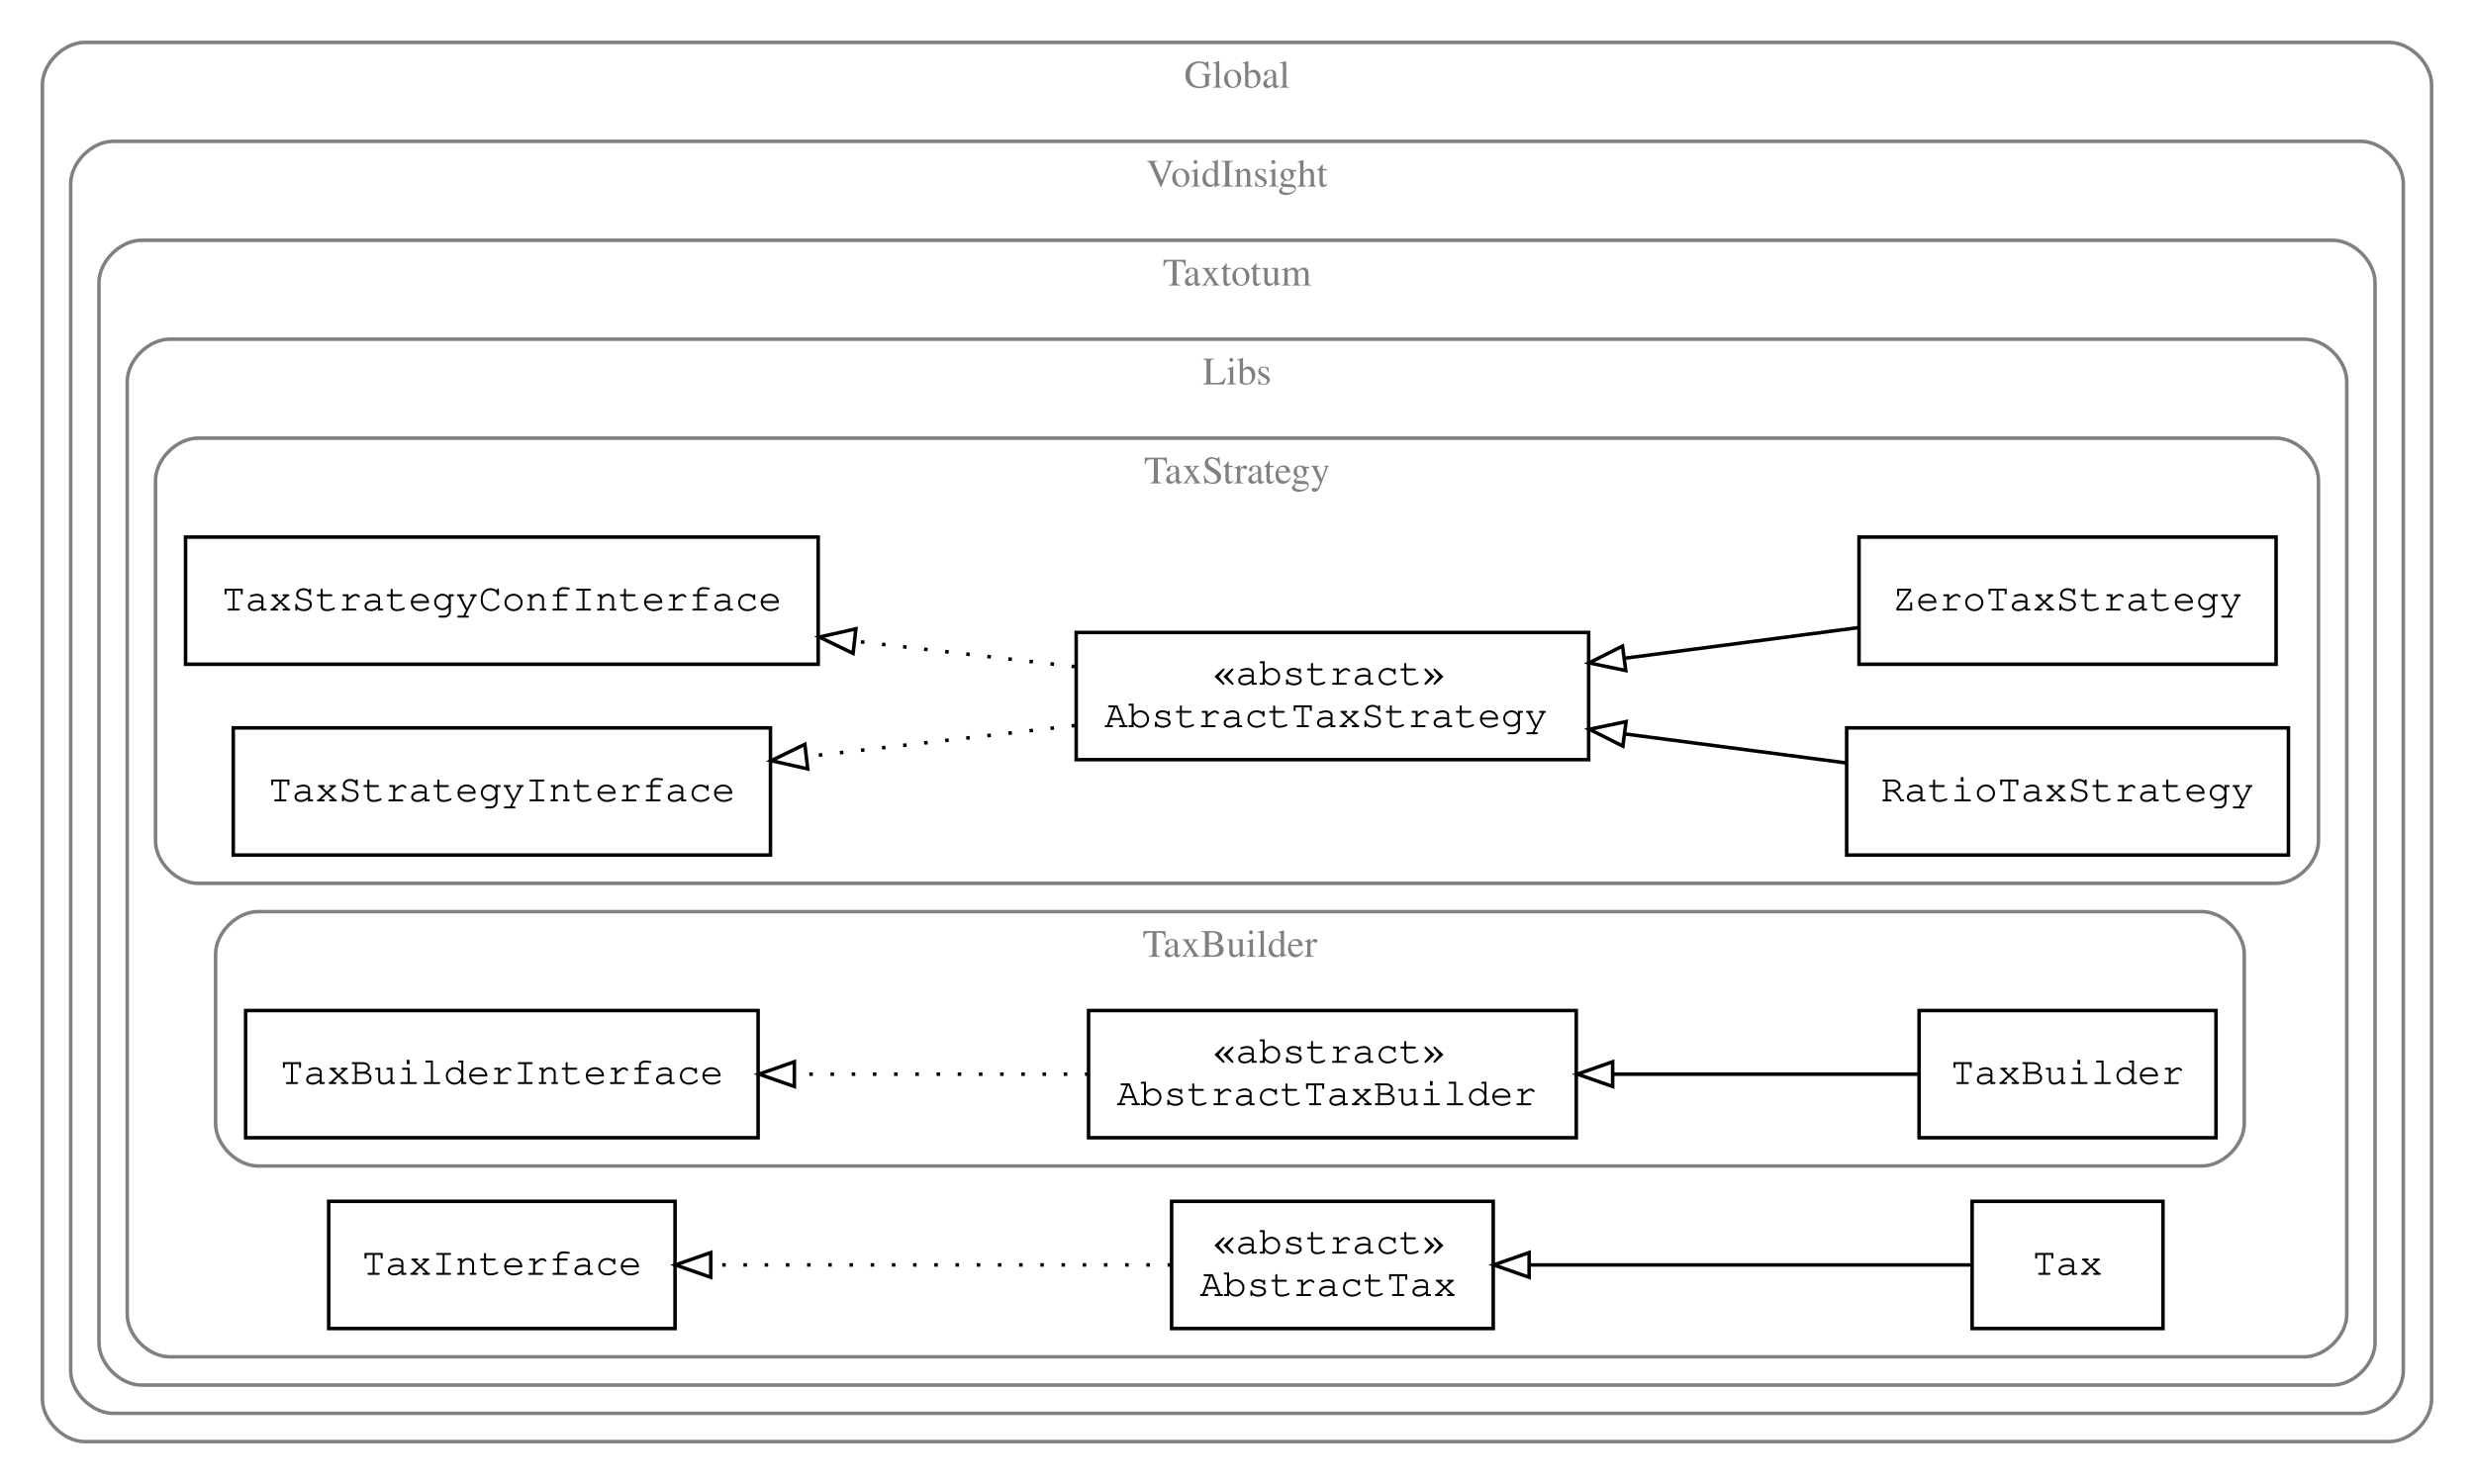
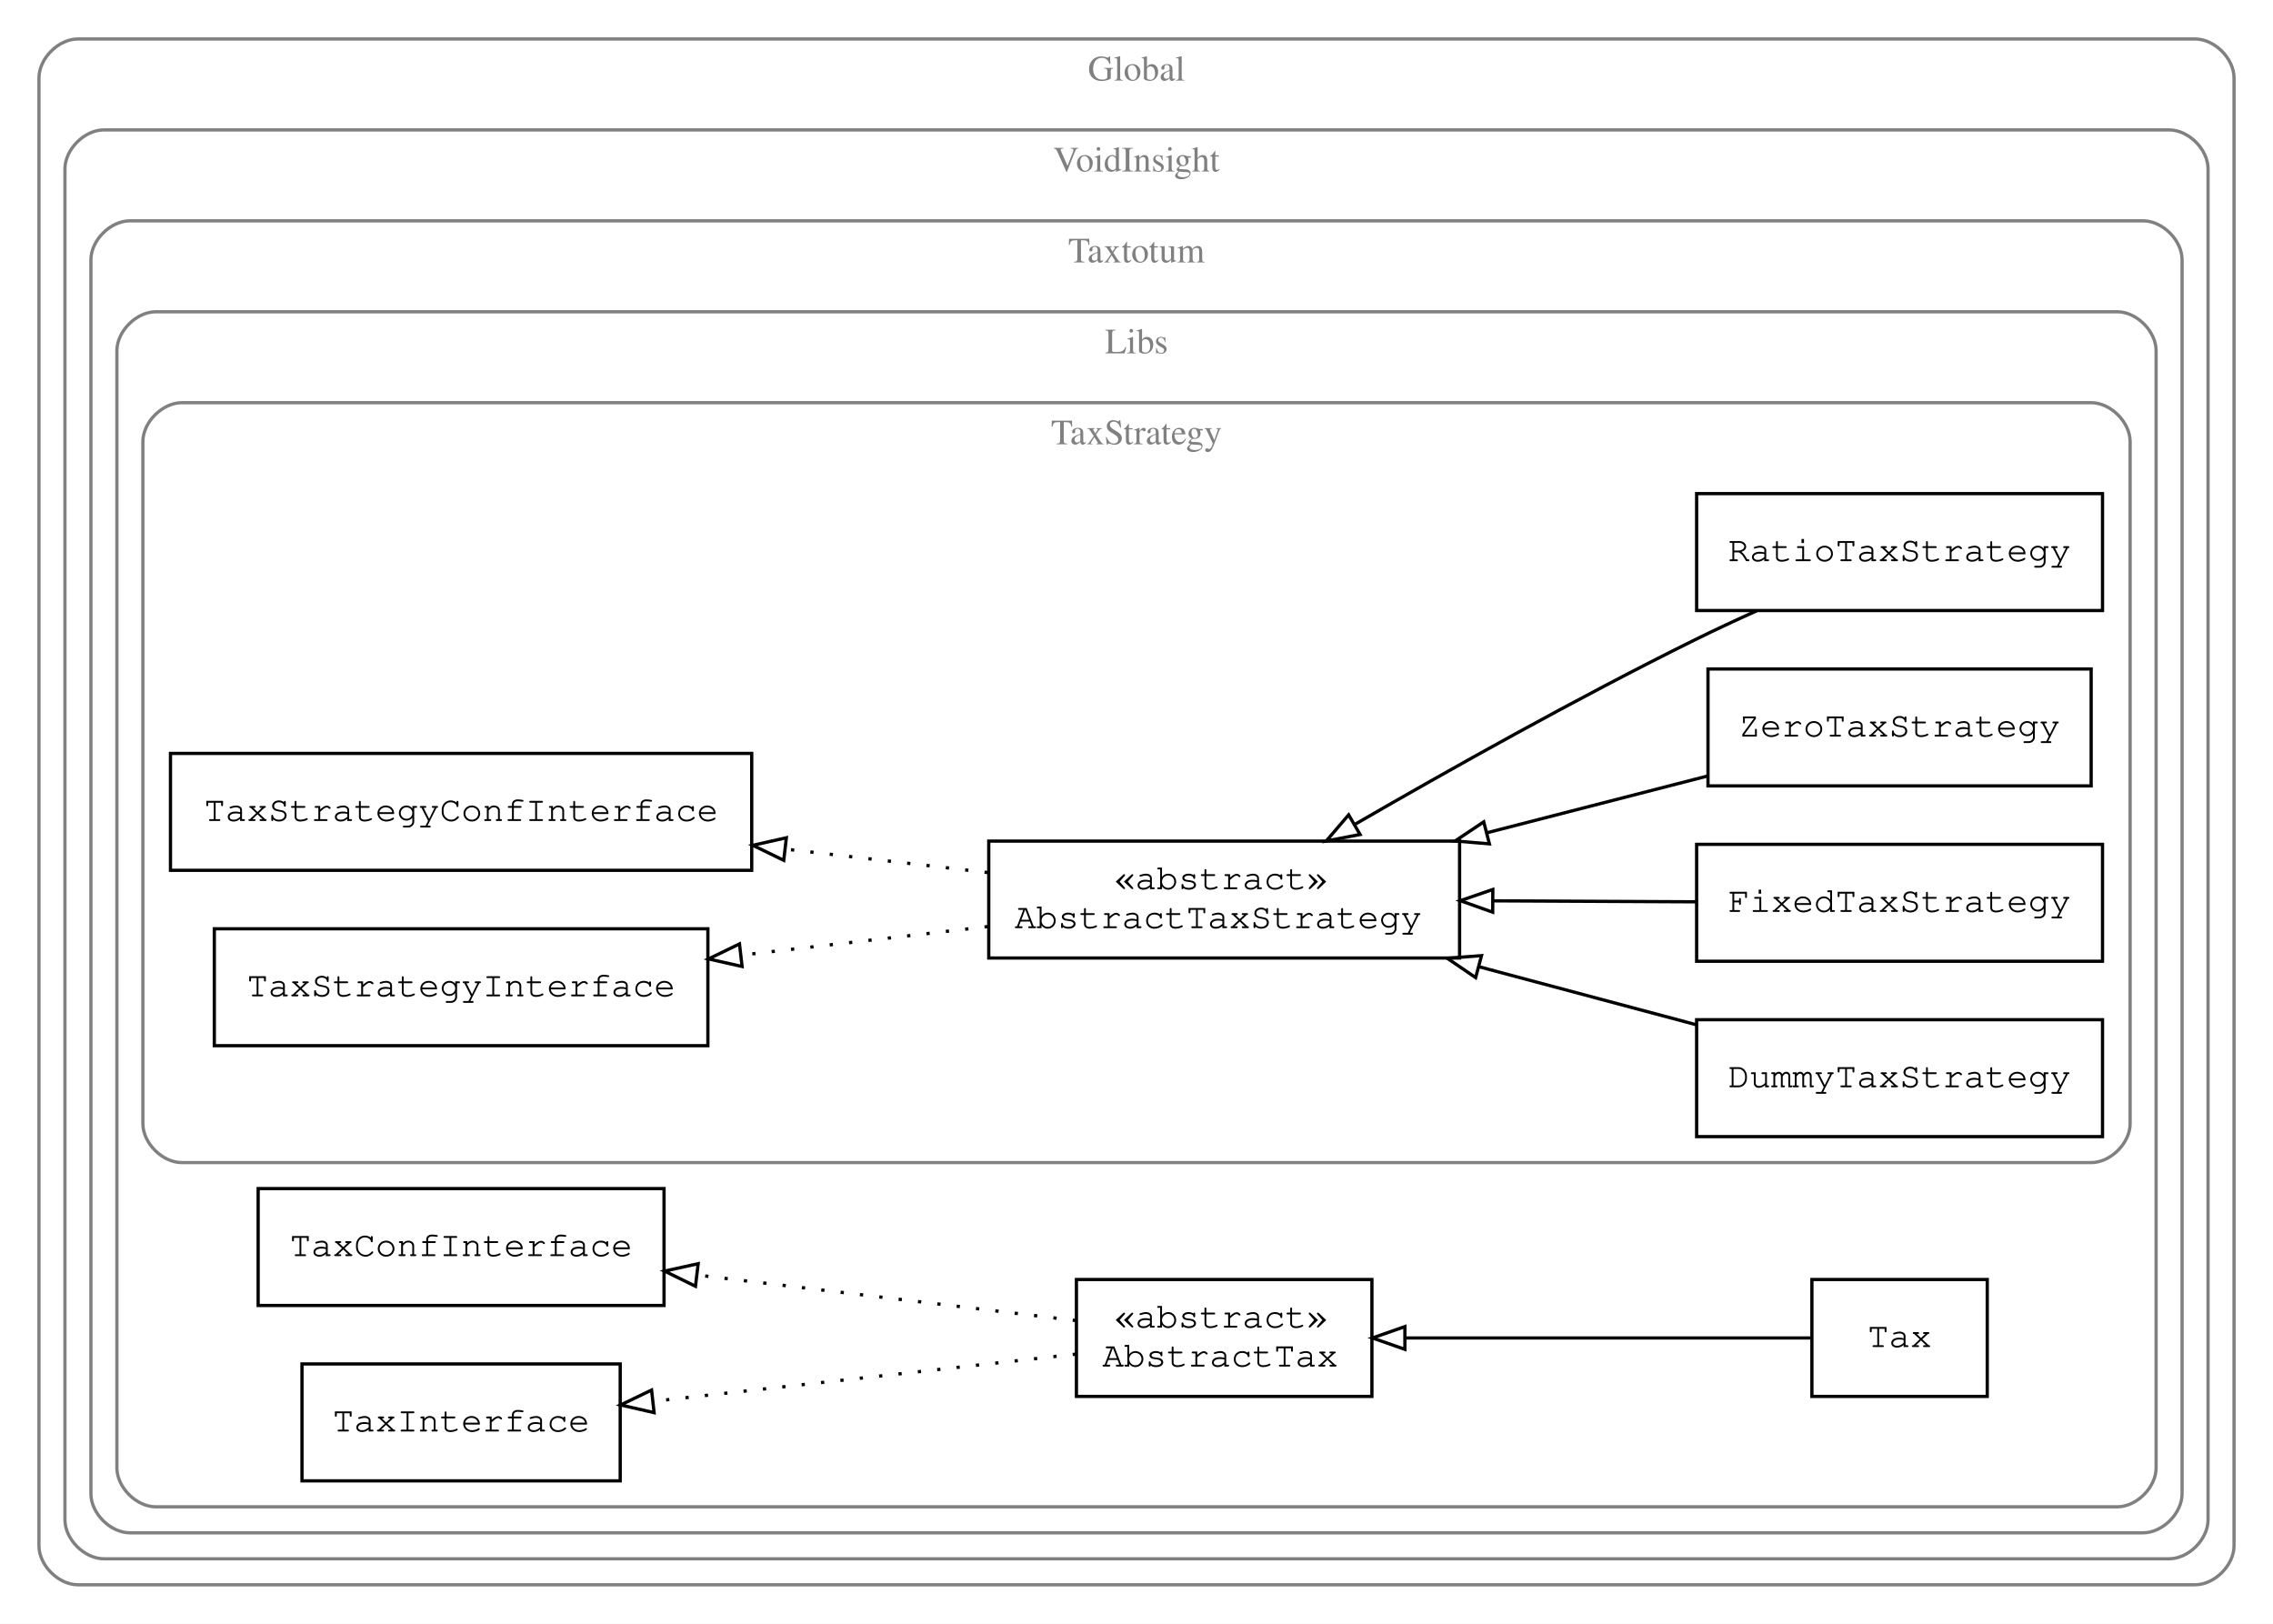
- <svg xmlns="http://www.w3.org/2000/svg" width="700pt" height="420pt" viewBox="0.00 0.00 700.00 420.00">
-   <g id="graph0" class="graph" transform="scale(1 1) rotate(0) translate(4 416)">
-     <polygon fill="white" stroke="none" points="-4,4 -4,-416 696,-416 696,4 -4,4" />
+ <svg xmlns="http://www.w3.org/2000/svg" width="700pt" height="500pt" viewBox="0.00 0.00 700.00 500.00">
+   <g id="graph0" class="graph" transform="scale(1 1) rotate(0) translate(4 496)">
+     <polygon fill="white" stroke="none" points="-4,4 -4,-496 696,-496 696,4 -4,4" />
    <g id="clust1" class="cluster">
-       <path fill="none" stroke="gray" d="M20,-8C20,-8 672,-8 672,-8 678,-8 684,-14 684,-20 684,-20 684,-392 684,-392 684,-398 678,-404 672,-404 672,-404 20,-404 20,-404 14,-404 8,-398 8,-392 8,-392 8,-20 8,-20 8,-14 14,-8 20,-8" />
-       <text text-anchor="middle" x="346" y="-391.2" font-family="Times,serif" font-size="11.00" fill="gray">Global</text>
+       <path fill="none" stroke="gray" d="M20,-8C20,-8 672,-8 672,-8 678,-8 684,-14 684,-20 684,-20 684,-472 684,-472 684,-478 678,-484 672,-484 672,-484 20,-484 20,-484 14,-484 8,-478 8,-472 8,-472 8,-20 8,-20 8,-14 14,-8 20,-8" />
+       <text text-anchor="middle" x="346" y="-471.2" font-family="Times,serif" font-size="11.00" fill="gray">Global</text>
    </g>
    <g id="clust2" class="cluster">
-       <path fill="none" stroke="gray" d="M28,-16C28,-16 664,-16 664,-16 670,-16 676,-22 676,-28 676,-28 676,-364 676,-364 676,-370 670,-376 664,-376 664,-376 28,-376 28,-376 22,-376 16,-370 16,-364 16,-364 16,-28 16,-28 16,-22 22,-16 28,-16" />
-       <text text-anchor="middle" x="346" y="-363.2" font-family="Times,serif" font-size="11.00" fill="gray">VoidInsight</text>
+       <path fill="none" stroke="gray" d="M28,-16C28,-16 664,-16 664,-16 670,-16 676,-22 676,-28 676,-28 676,-444 676,-444 676,-450 670,-456 664,-456 664,-456 28,-456 28,-456 22,-456 16,-450 16,-444 16,-444 16,-28 16,-28 16,-22 22,-16 28,-16" />
+       <text text-anchor="middle" x="346" y="-443.2" font-family="Times,serif" font-size="11.00" fill="gray">VoidInsight</text>
    </g>
    <g id="clust3" class="cluster">
-       <path fill="none" stroke="gray" d="M36,-24C36,-24 656,-24 656,-24 662,-24 668,-30 668,-36 668,-36 668,-336 668,-336 668,-342 662,-348 656,-348 656,-348 36,-348 36,-348 30,-348 24,-342 24,-336 24,-336 24,-36 24,-36 24,-30 30,-24 36,-24" />
-       <text text-anchor="middle" x="346" y="-335.2" font-family="Times,serif" font-size="11.00" fill="gray">Taxtotum</text>
+       <path fill="none" stroke="gray" d="M36,-24C36,-24 656,-24 656,-24 662,-24 668,-30 668,-36 668,-36 668,-416 668,-416 668,-422 662,-428 656,-428 656,-428 36,-428 36,-428 30,-428 24,-422 24,-416 24,-416 24,-36 24,-36 24,-30 30,-24 36,-24" />
+       <text text-anchor="middle" x="346" y="-415.2" font-family="Times,serif" font-size="11.00" fill="gray">Taxtotum</text>
    </g>
    <g id="clust4" class="cluster">
-       <path fill="none" stroke="gray" d="M44,-32C44,-32 648,-32 648,-32 654,-32 660,-38 660,-44 660,-44 660,-308 660,-308 660,-314 654,-320 648,-320 648,-320 44,-320 44,-320 38,-320 32,-314 32,-308 32,-308 32,-44 32,-44 32,-38 38,-32 44,-32" />
-       <text text-anchor="middle" x="346" y="-307.2" font-family="Times,serif" font-size="11.00" fill="gray">Libs</text>
+       <path fill="none" stroke="gray" d="M44,-32C44,-32 648,-32 648,-32 654,-32 660,-38 660,-44 660,-44 660,-388 660,-388 660,-394 654,-400 648,-400 648,-400 44,-400 44,-400 38,-400 32,-394 32,-388 32,-388 32,-44 32,-44 32,-38 38,-32 44,-32" />
+       <text text-anchor="middle" x="346" y="-387.2" font-family="Times,serif" font-size="11.00" fill="gray">Libs</text>
    </g>
    <g id="clust5" class="cluster">
-       <path fill="none" stroke="gray" d="M52,-166C52,-166 640,-166 640,-166 646,-166 652,-172 652,-178 652,-178 652,-280 652,-280 652,-286 646,-292 640,-292 640,-292 52,-292 52,-292 46,-292 40,-286 40,-280 40,-280 40,-178 40,-178 40,-172 46,-166 52,-166" />
-       <text text-anchor="middle" x="346" y="-279.2" font-family="Times,serif" font-size="11.00" fill="gray">TaxStrategy</text>
-     </g>
-     <g id="clust6" class="cluster">
-       <path fill="none" stroke="gray" d="M69,-86C69,-86 619,-86 619,-86 625,-86 631,-92 631,-98 631,-98 631,-146 631,-146 631,-152 625,-158 619,-158 619,-158 69,-158 69,-158 63,-158 57,-152 57,-146 57,-146 57,-98 57,-98 57,-92 63,-86 69,-86" />
-       <text text-anchor="middle" x="344" y="-145.2" font-family="Times,serif" font-size="11.00" fill="gray">TaxBuilder</text>
+       <path fill="none" stroke="gray" d="M52,-138C52,-138 640,-138 640,-138 646,-138 652,-144 652,-150 652,-150 652,-360 652,-360 652,-366 646,-372 640,-372 640,-372 52,-372 52,-372 46,-372 40,-366 40,-360 40,-360 40,-150 40,-150 40,-144 46,-138 52,-138" />
+       <text text-anchor="middle" x="346" y="-359.2" font-family="Times,serif" font-size="11.00" fill="gray">TaxStrategy</text>
    </g>
    <g id="node1" class="node">
+       <polygon fill="none" stroke="black" points="643.5,-344 518.5,-344 518.5,-308 643.5,-308 643.5,-344" />
+       <text text-anchor="middle" x="581" y="-323.2" font-family="Courier,monospace" font-size="11.00">RatioTaxStrategy</text>
+     </g>
+     <g id="node2" class="node">
      <polygon fill="none" stroke="black" points="445.5,-237 300.5,-237 300.5,-201 445.5,-201 445.5,-237" />
      <text text-anchor="start" x="339" y="-222.2" font-family="Courier,monospace" font-size="11.00">«abstract»</text>
      <text text-anchor="start" x="308.5" y="-210.2" font-family="Courier,monospace" font-size="11.00">AbstractTaxStrategy</text>
    </g>
-     <g id="node4" class="node">
+     <g id="edge1" class="edge">
+       <path fill="none" stroke="black" d="M537.061,-307.943C530.626,-305.052 524.105,-302.016 518,-299 481.908,-281.167 441.968,-258.757 413.326,-242.196" />
+       <polygon fill="none" stroke="black" points="414.847,-239.032 404.442,-237.038 411.332,-245.086 414.847,-239.032" />
+     </g>
+     <g id="node6" class="node">
      <polygon fill="none" stroke="black" points="214,-210 62,-210 62,-174 214,-174 214,-210" />
      <text text-anchor="middle" x="138" y="-189.2" font-family="Courier,monospace" font-size="11.00">TaxStrategyInterface</text>
    </g>
-     <g id="edge3" class="edge">
+     <g id="edge4" class="edge">
      <path fill="none" stroke="black" stroke-dasharray="1,5" d="M300.191,-210.679C276.217,-207.901 249.266,-204.778 224.364,-201.892" />
      <polygon fill="none" stroke="black" points="224.537,-198.389 214.201,-200.714 223.732,-205.342 224.537,-198.389" />
    </g>
-     <g id="node5" class="node">
+     <g id="node7" class="node">
      <polygon fill="none" stroke="black" points="227.5,-264 48.5,-264 48.5,-228 227.5,-228 227.5,-264" />
      <text text-anchor="middle" x="138" y="-243.2" font-family="Courier,monospace" font-size="11.00">TaxStrategyConfInterface</text>
    </g>
-     <g id="edge4" class="edge">
+     <g id="edge5" class="edge">
      <path fill="none" stroke="black" stroke-dasharray="1,5" d="M300.191,-227.321C280.542,-229.598 258.893,-232.107 238.011,-234.527" />
      <polygon fill="none" stroke="black" points="237.364,-231.078 227.834,-235.706 238.17,-238.032 237.364,-231.078" />
    </g>
-     <g id="node2" class="node">
-       <polygon fill="none" stroke="black" points="640,-264 522,-264 522,-228 640,-228 640,-264" />
-       <text text-anchor="middle" x="581" y="-243.2" font-family="Courier,monospace" font-size="11.00">ZeroTaxStrategy</text>
+     <g id="node3" class="node">
+       <polygon fill="none" stroke="black" points="640,-290 522,-290 522,-254 640,-254 640,-290" />
+       <text text-anchor="middle" x="581" y="-269.2" font-family="Courier,monospace" font-size="11.00">ZeroTaxStrategy</text>
    </g>
-     <g id="edge5" class="edge">
-       <path fill="none" stroke="black" d="M521.795,-238.371C501.263,-235.68 477.781,-232.602 455.671,-229.704" />
-       <polygon fill="none" stroke="black" points="455.995,-226.217 445.625,-228.388 455.085,-233.158 455.995,-226.217" />
+     <g id="edge6" class="edge">
+       <path fill="none" stroke="black" d="M521.795,-257.025C500.756,-251.612 476.62,-245.402 454.036,-239.592" />
+       <polygon fill="none" stroke="black" points="454.684,-236.144 444.127,-237.042 452.939,-242.924 454.684,-236.144" />
    </g>
-     <g id="node3" class="node">
-       <polygon fill="none" stroke="black" points="643.5,-210 518.5,-210 518.5,-174 643.5,-174 643.5,-210" />
-       <text text-anchor="middle" x="581" y="-189.2" font-family="Courier,monospace" font-size="11.00">RatioTaxStrategy</text>
+     <g id="node4" class="node">
+       <polygon fill="none" stroke="black" points="643.5,-236 518.5,-236 518.5,-200 643.5,-200 643.5,-236" />
+       <text text-anchor="middle" x="581" y="-215.2" font-family="Courier,monospace" font-size="11.00">FixedTaxStrategy</text>
    </g>
-     <g id="edge8" class="edge">
-       <path fill="none" stroke="black" d="M518.472,-200.064C498.808,-202.642 476.724,-205.536 455.85,-208.272" />
-       <polygon fill="none" stroke="black" points="455.176,-204.83 445.716,-209.6 456.086,-211.771 455.176,-204.83" />
+     <g id="edge7" class="edge">
+       <path fill="none" stroke="black" d="M518.472,-218.299C498.808,-218.394 476.724,-218.501 455.85,-218.603" />
+       <polygon fill="none" stroke="black" points="455.699,-215.103 445.716,-218.652 455.733,-222.103 455.699,-215.103" />
    </g>
-     <g id="node6" class="node">
-       <polygon fill="none" stroke="black" points="442,-130 304,-130 304,-94 442,-94 442,-130" />
-       <text text-anchor="start" x="339" y="-115.2" font-family="Courier,monospace" font-size="11.00">«abstract»</text>
-       <text text-anchor="start" x="312" y="-103.2" font-family="Courier,monospace" font-size="11.00">AbstractTaxBuilder</text>
+     <g id="node5" class="node">
+       <polygon fill="none" stroke="black" points="643.5,-182 518.5,-182 518.5,-146 643.5,-146 643.5,-182" />
+       <text text-anchor="middle" x="581" y="-161.2" font-family="Courier,monospace" font-size="11.00">DummyTaxStrategy</text>
+     </g>
+     <g id="edge9" class="edge">
+       <path fill="none" stroke="black" d="M518.472,-180.427C497.404,-186.052 473.557,-192.419 451.398,-198.335" />
+       <polygon fill="none" stroke="black" points="450.445,-194.967 441.686,-200.928 452.251,-201.73 450.445,-194.967" />
    </g>
    <g id="node8" class="node">
-       <polygon fill="none" stroke="black" points="210.5,-130 65.5,-130 65.5,-94 210.5,-94 210.5,-130" />
-       <text text-anchor="middle" x="138" y="-109.2" font-family="Courier,monospace" font-size="11.00">TaxBuilderInterface</text>
+       <polygon fill="none" stroke="black" points="418.5,-102 327.5,-102 327.5,-66 418.5,-66 418.5,-102" />
+       <text text-anchor="start" x="339" y="-87.2" font-family="Courier,monospace" font-size="11.00">«abstract»</text>
+       <text text-anchor="start" x="335.5" y="-75.2" font-family="Courier,monospace" font-size="11.00">AbstractTax</text>
    </g>
-     <g id="edge2" class="edge">
-       <path fill="none" stroke="black" stroke-dasharray="1,5" d="M303.98,-112C278.015,-112 248.14,-112 221.007,-112" />
-       <polygon fill="none" stroke="black" points="220.757,-108.5 210.757,-112 220.757,-115.5 220.757,-108.5" />
-     </g>
-     <g id="node7" class="node">
-       <polygon fill="none" stroke="black" points="623,-130 539,-130 539,-94 623,-94 623,-130" />
-       <text text-anchor="middle" x="581" y="-109.2" font-family="Courier,monospace" font-size="11.00">TaxBuilder</text>
-     </g>
-     <g id="edge6" class="edge">
-       <path fill="none" stroke="black" d="M538.808,-112C514.126,-112 481.929,-112 452.55,-112" />
-       <polygon fill="none" stroke="black" points="452.292,-108.5 442.292,-112 452.292,-115.5 452.292,-108.5" />
-     </g>
-     <g id="node9" class="node">
-       <polygon fill="none" stroke="black" points="418.5,-76 327.5,-76 327.5,-40 418.5,-40 418.5,-76" />
-       <text text-anchor="start" x="339" y="-61.2" font-family="Courier,monospace" font-size="11.00">«abstract»</text>
-       <text text-anchor="start" x="335.5" y="-49.2" font-family="Courier,monospace" font-size="11.00">AbstractTax</text>
-     </g>
-     <g id="node11" class="node">
+     <g id="node10" class="node">
      <polygon fill="none" stroke="black" points="187,-76 89,-76 89,-40 187,-40 187,-76" />
      <text text-anchor="middle" x="138" y="-55.2" font-family="Courier,monospace" font-size="11.00">TaxInterface</text>
    </g>
-     <g id="edge1" class="edge">
-       <path fill="none" stroke="black" stroke-dasharray="1,5" d="M327.351,-58C290.397,-58 237.62,-58 197.329,-58" />
-       <polygon fill="none" stroke="black" points="197.11,-54.5 187.11,-58 197.11,-61.5 197.11,-54.5" />
+     <g id="edge2" class="edge">
+       <path fill="none" stroke="black" stroke-dasharray="1,5" d="M327.351,-79.018C290.319,-74.885 237.396,-68.98 197.073,-64.48" />
+       <polygon fill="none" stroke="black" points="197.436,-60.999 187.11,-63.368 196.66,-67.956 197.436,-60.999" />
    </g>
-     <g id="node10" class="node">
-       <polygon fill="none" stroke="black" points="608,-76 554,-76 554,-40 608,-40 608,-76" />
-       <text text-anchor="middle" x="581" y="-55.2" font-family="Courier,monospace" font-size="11.00">Tax</text>
+     <g id="node11" class="node">
+       <polygon fill="none" stroke="black" points="200.5,-130 75.5,-130 75.5,-94 200.5,-94 200.5,-130" />
+       <text text-anchor="middle" x="138" y="-109.2" font-family="Courier,monospace" font-size="11.00">TaxConfInterface</text>
    </g>
-     <g id="edge7" class="edge">
-       <path fill="none" stroke="black" d="M553.91,-58C522.637,-58 469.387,-58 428.912,-58" />
-       <polygon fill="none" stroke="black" points="428.655,-54.5 418.655,-58 428.655,-61.5 428.655,-54.5" />
+     <g id="edge3" class="edge">
+       <path fill="none" stroke="black" stroke-dasharray="1,5" d="M327.351,-89.366C294.357,-93.33 248.75,-98.811 210.677,-103.386" />
+       <polygon fill="none" stroke="black" points="210.177,-99.921 200.666,-104.59 211.012,-106.871 210.177,-99.921" />
+     </g>
+     <g id="node9" class="node">
+       <polygon fill="none" stroke="black" points="608,-102 554,-102 554,-66 608,-66 608,-102" />
+       <text text-anchor="middle" x="581" y="-81.2" font-family="Courier,monospace" font-size="11.00">Tax</text>
+     </g>
+     <g id="edge8" class="edge">
+       <path fill="none" stroke="black" d="M553.91,-84C522.637,-84 469.387,-84 428.912,-84" />
+       <polygon fill="none" stroke="black" points="428.655,-80.5 418.655,-84 428.655,-87.5 428.655,-80.5" />
    </g>
  </g>
</svg>
